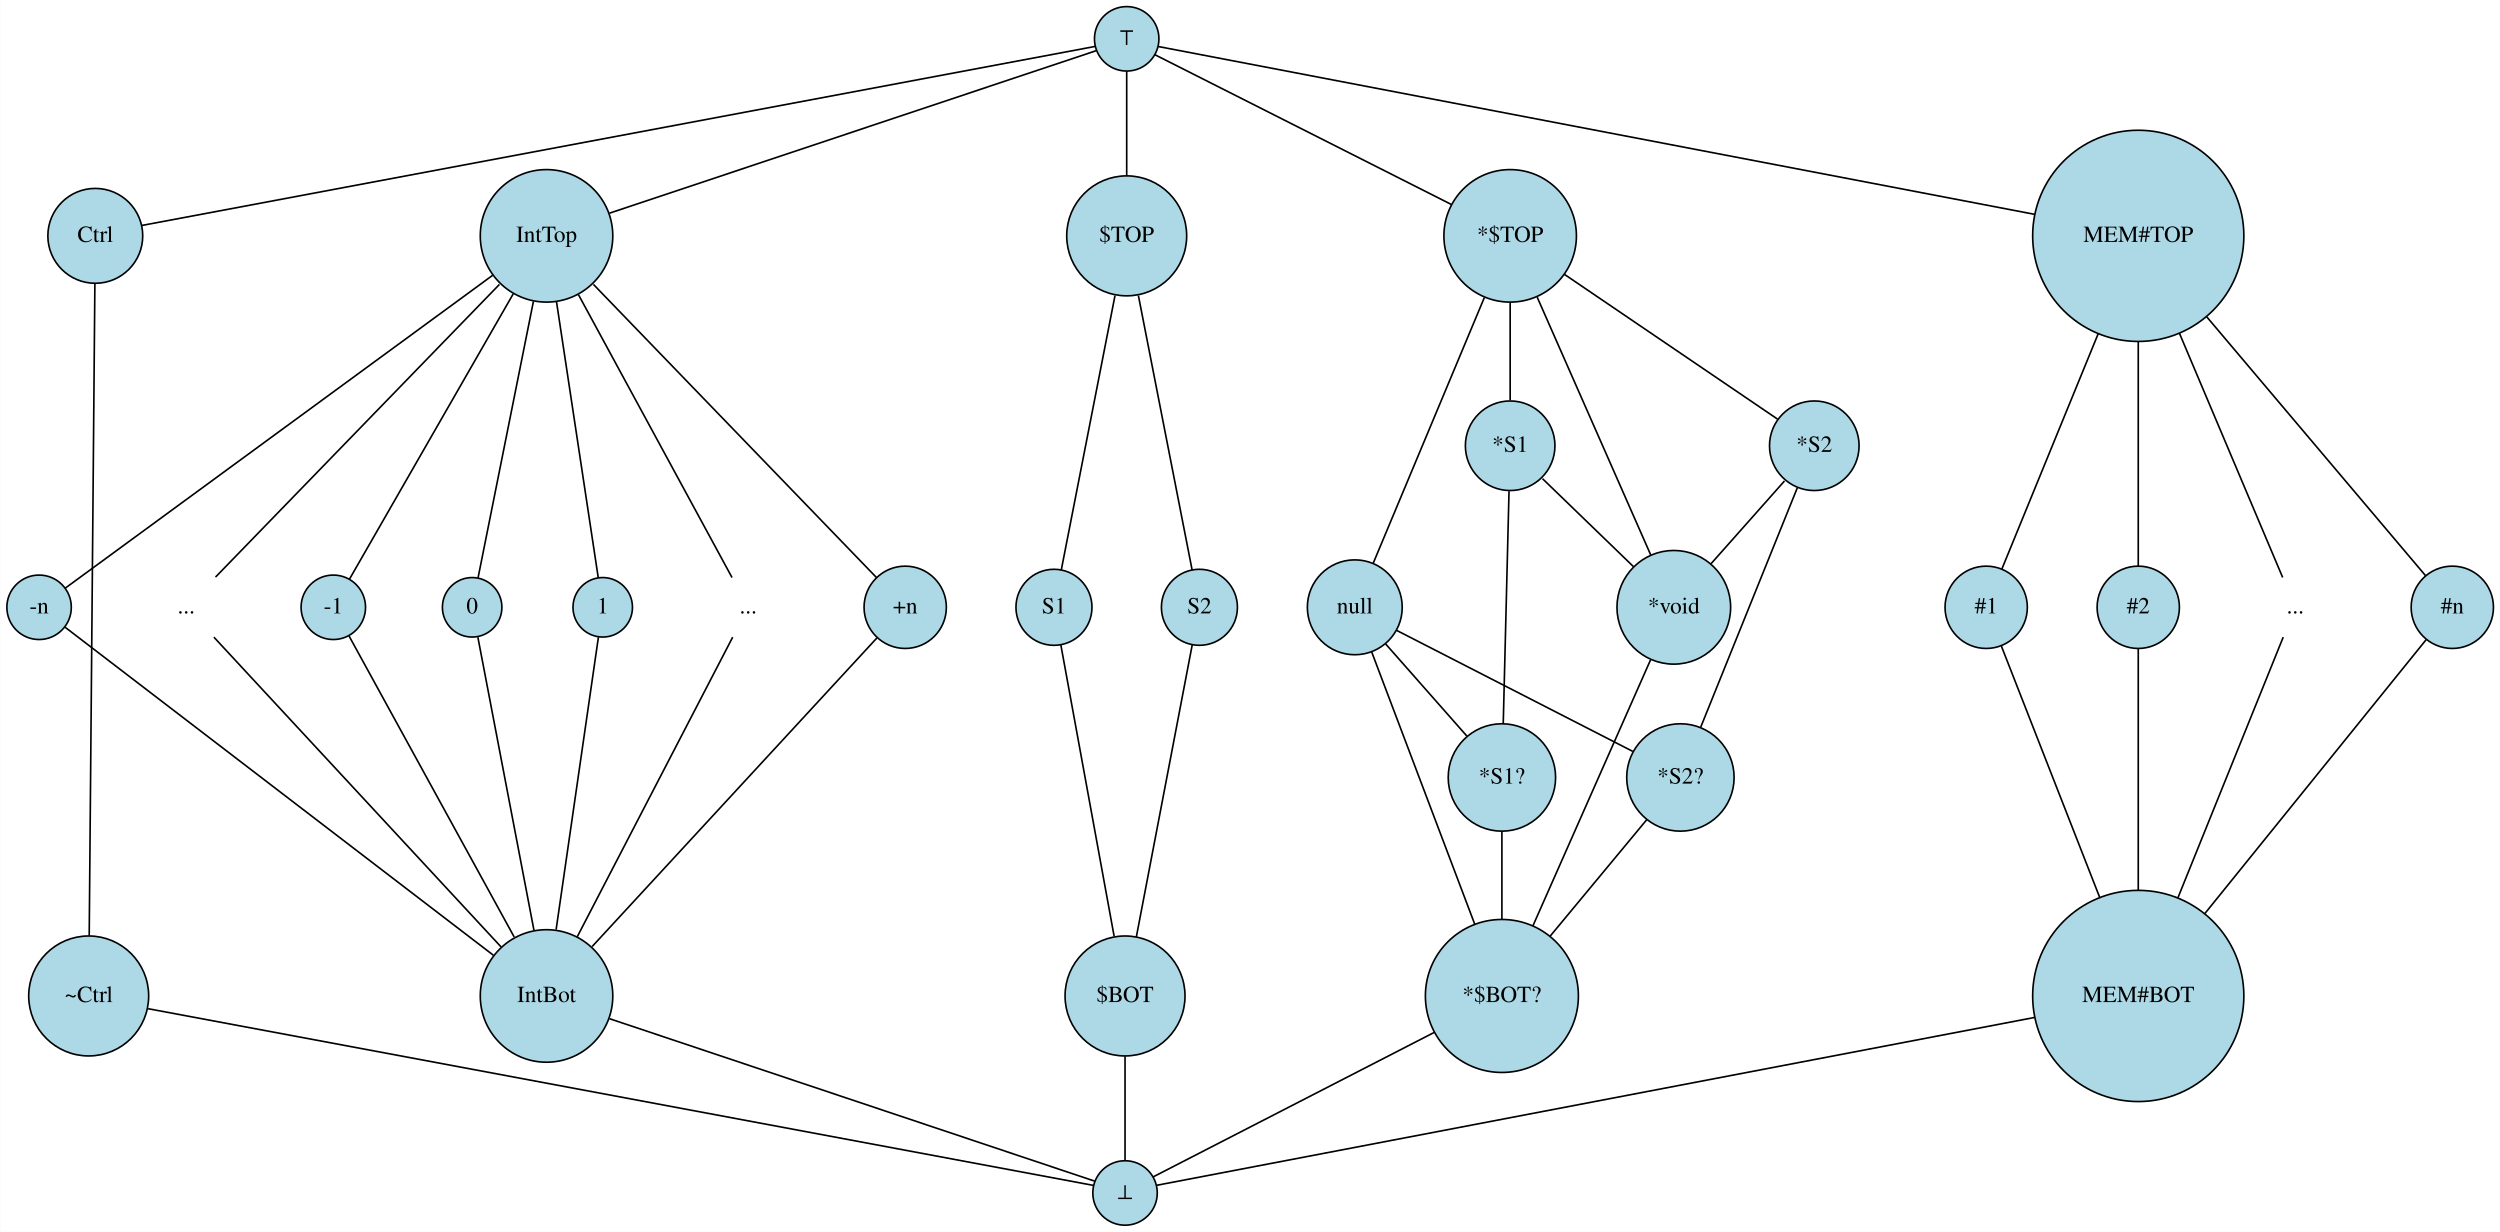
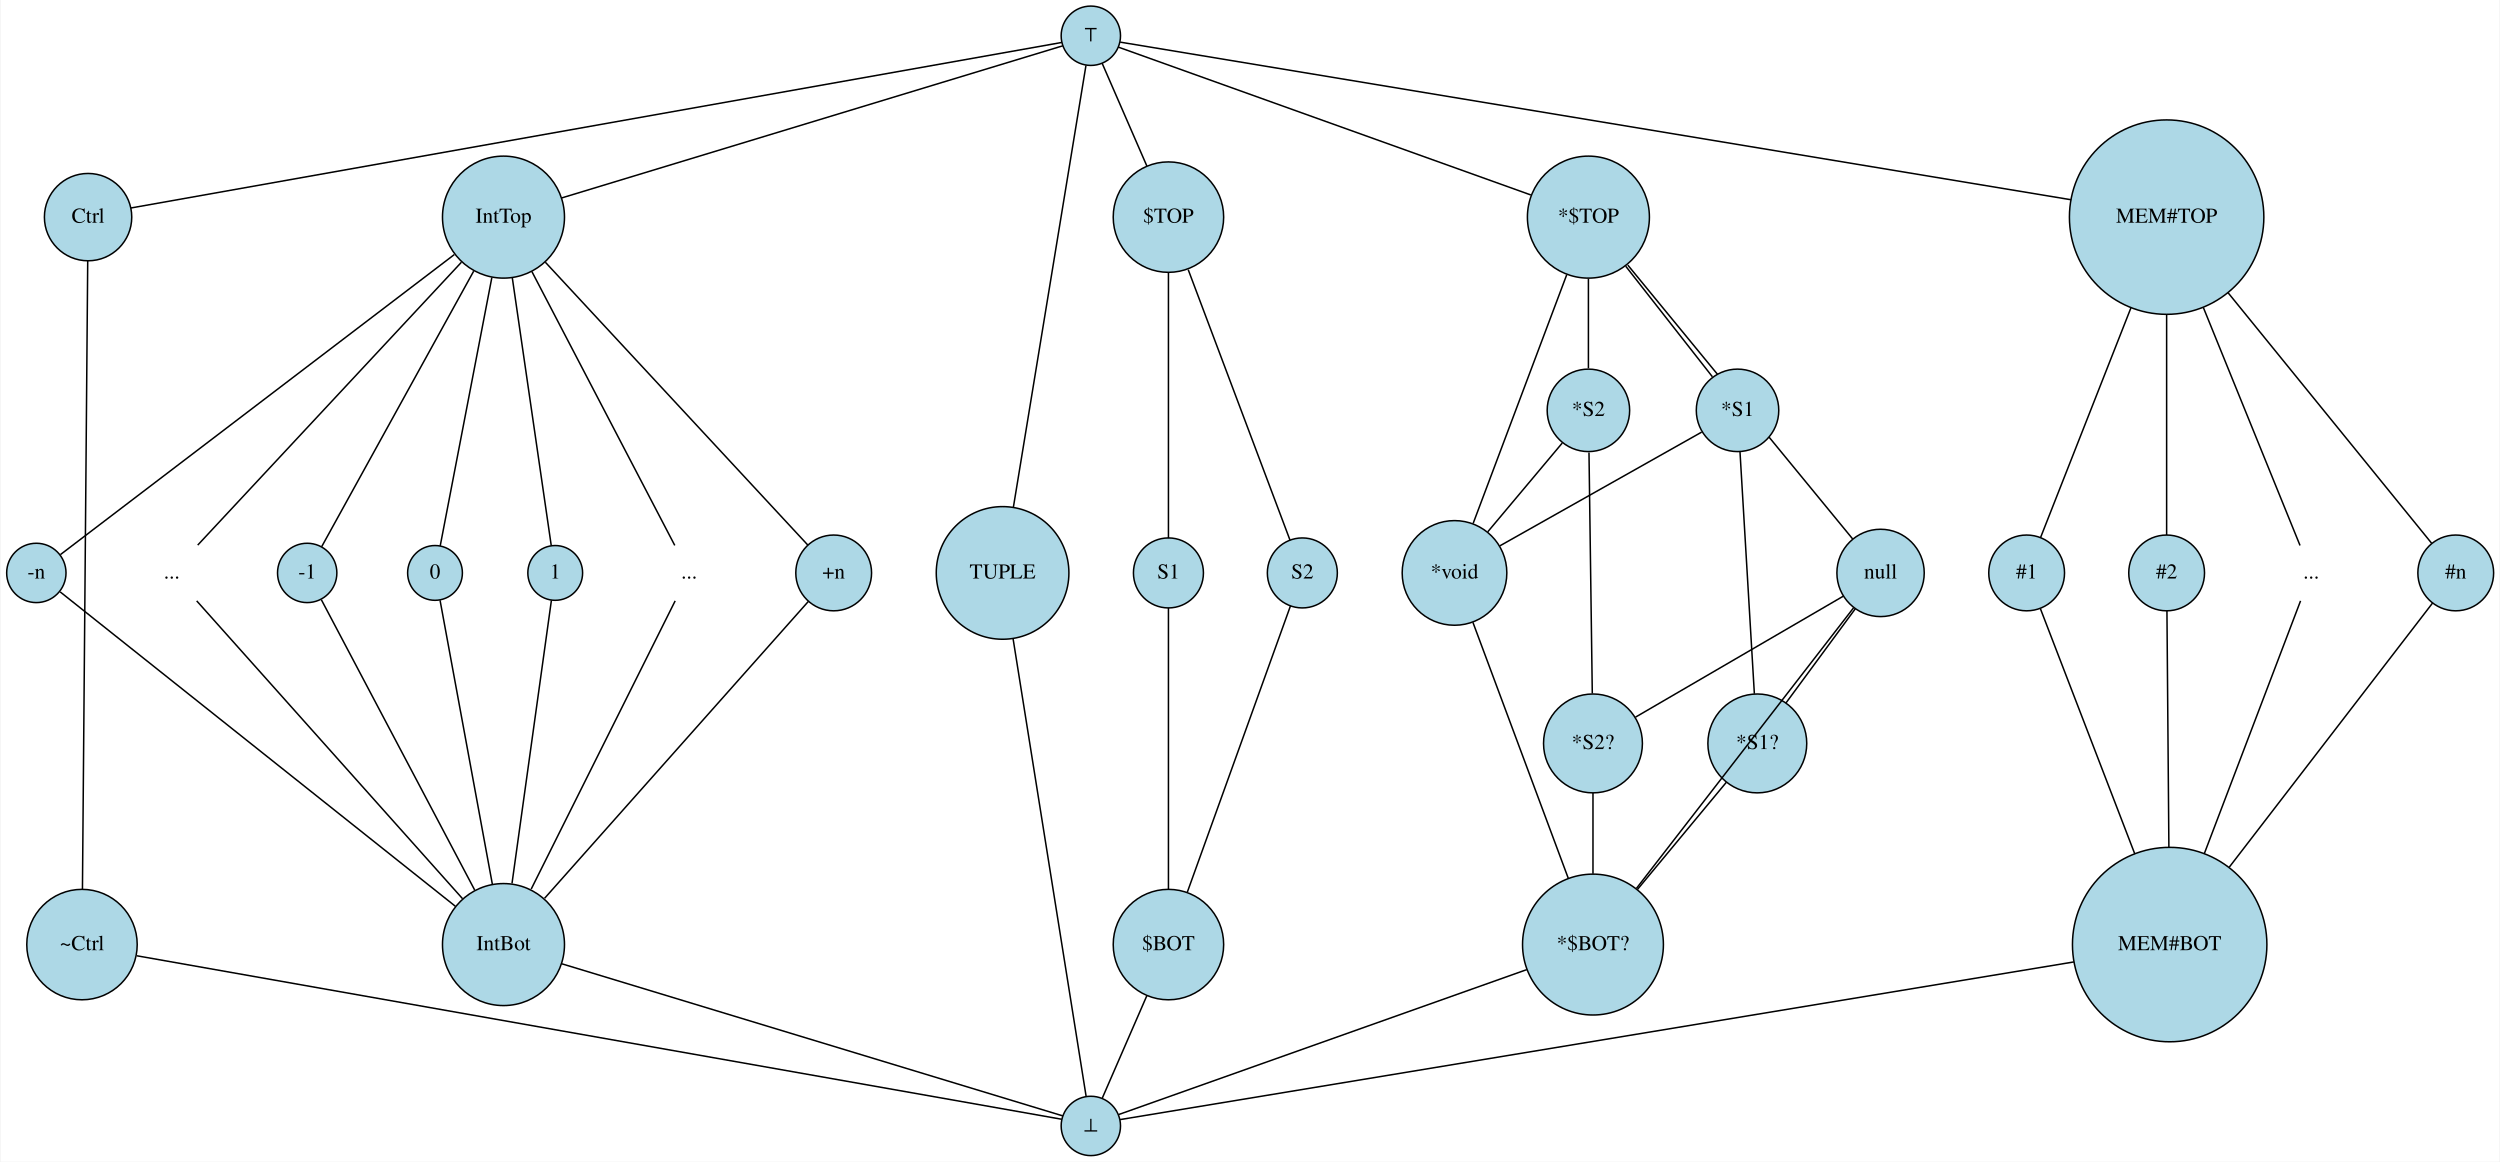
- <svg xmlns="http://www.w3.org/2000/svg" width="1512pt" height="745pt" viewBox="0.00 0.00 1512.20 745.25">
-   <g id="graph0" class="graph" transform="scale(1 1) rotate(0) translate(4 741.25)">
-     <polygon fill="white" stroke="transparent" points="-4,4 -4,-741.25 1508.2,-741.25 1508.2,4 -4,4" />
+ <svg xmlns="http://www.w3.org/2000/svg" width="1642pt" height="763pt" viewBox="0.00 0.00 1642.20 763.45">
+   <g id="graph0" class="graph" transform="scale(1 1) rotate(0) translate(4 759.45)">
+     <polygon fill="white" stroke="transparent" points="-4,4 -4,-759.45 1638.2,-759.45 1638.2,4 -4,4" />
    <g id="node1" class="node">
-       <ellipse fill="lightblue" stroke="black" cx="677.5" cy="-717.76" rx="19.5" ry="19.5" />
-       <text text-anchor="middle" x="677.5" y="-714.06" font-family="Times,serif" font-size="14.00">⊤</text>
+       <ellipse fill="lightblue" stroke="black" cx="712.5" cy="-735.95" rx="19.5" ry="19.5" />
+       <text text-anchor="middle" x="712.5" y="-732.25" font-family="Times,serif" font-size="14.00">⊤</text>
    </g>
    <g id="node3" class="node">
-       <ellipse fill="lightblue" stroke="black" cx="53.5" cy="-598.56" rx="28.7" ry="28.7" />
-       <text text-anchor="middle" x="53.5" y="-594.86" font-family="Times,serif" font-size="14.00">Ctrl</text>
+       <ellipse fill="lightblue" stroke="black" cx="53.5" cy="-616.76" rx="28.7" ry="28.7" />
+       <text text-anchor="middle" x="53.5" y="-613.06" font-family="Times,serif" font-size="14.00">Ctrl</text>
    </g>
    <g id="edge1" class="edge">
-       <path fill="none" stroke="black" d="M658.48,-713.18C568.82,-696.34 188.15,-624.85 81.42,-604.81" />
+       <path fill="none" stroke="black" d="M693.49,-731.57C600.42,-715.02 192.88,-642.55 81.64,-622.77" />
    </g>
    <g id="node5" class="node">
-       <ellipse fill="lightblue" stroke="black" cx="326.5" cy="-598.56" rx="40.09" ry="40.09" />
-       <text text-anchor="middle" x="326.5" y="-594.86" font-family="Times,serif" font-size="14.00">IntTop</text>
+       <ellipse fill="lightblue" stroke="black" cx="326.5" cy="-616.76" rx="40.09" ry="40.09" />
+       <text text-anchor="middle" x="326.5" y="-613.06" font-family="Times,serif" font-size="14.00">IntTop</text>
    </g>
    <g id="edge4" class="edge">
-       <path fill="none" stroke="black" d="M659.12,-710.62C604.04,-692.23 439.49,-637.29 364.5,-612.25" />
+       <path fill="none" stroke="black" d="M694.14,-729.38C634.66,-711.32 446.38,-654.16 364.81,-629.39" />
    </g>
    <g id="node14" class="node">
-       <ellipse fill="lightblue" stroke="black" cx="677.5" cy="-598.56" rx="36.29" ry="36.29" />
-       <text text-anchor="middle" x="677.5" y="-594.86" font-family="Times,serif" font-size="14.00">$TOP</text>
+       <ellipse fill="lightblue" stroke="black" cx="654.5" cy="-382.93" rx="43.59" ry="43.59" />
+       <text text-anchor="middle" x="654.5" y="-379.23" font-family="Times,serif" font-size="14.00">TUPLE</text>
    </g>
    <g id="edge26" class="edge">
-       <path fill="none" stroke="black" d="M677.5,-698.19C677.5,-681.28 677.5,-655.85 677.5,-635.05" />
-     </g>
-     <g id="node18" class="node">
-       <ellipse fill="lightblue" stroke="black" cx="909.5" cy="-598.56" rx="40.09" ry="40.09" />
-       <text text-anchor="middle" x="909.5" y="-594.86" font-family="Times,serif" font-size="14.00">*$TOP</text>
-     </g>
-     <g id="edge32" class="edge">
-       <path fill="none" stroke="black" d="M694.56,-708.14C732.23,-689.11 823.19,-643.16 873.88,-617.56" />
-     </g>
-     <g id="node26" class="node">
-       <ellipse fill="lightblue" stroke="black" cx="1289.5" cy="-598.56" rx="63.89" ry="63.89" />
-       <text text-anchor="middle" x="1289.5" y="-594.86" font-family="Times,serif" font-size="14.00">MEM#TOP</text>
-     </g>
-     <g id="edge48" class="edge">
-       <path fill="none" stroke="black" d="M696.49,-713.12C776.94,-697.71 1091.76,-637.43 1227.1,-611.51" />
+       <path fill="none" stroke="black" d="M709.3,-716.47C700.24,-661.33 674.25,-503.18 661.6,-426.14" />
+     </g>
+     <g id="node15" class="node">
+       <ellipse fill="lightblue" stroke="black" cx="763.5" cy="-616.76" rx="36.29" ry="36.29" />
+       <text text-anchor="middle" x="763.5" y="-613.06" font-family="Times,serif" font-size="14.00">$TOP</text>
+     </g>
+     <g id="edge28" class="edge">
+       <path fill="none" stroke="black" d="M719.91,-717.91C727.59,-700.26 739.78,-672.26 749.32,-650.34" />
+     </g>
+     <g id="node19" class="node">
+       <ellipse fill="lightblue" stroke="black" cx="1039.5" cy="-616.76" rx="40.09" ry="40.09" />
+       <text text-anchor="middle" x="1039.5" y="-613.06" font-family="Times,serif" font-size="14.00">*$TOP</text>
+     </g>
+     <g id="edge34" class="edge">
+       <path fill="none" stroke="black" d="M730.54,-728.49C782.16,-709.99 931.2,-656.58 1001.69,-631.31" />
+     </g>
+     <g id="node27" class="node">
+       <ellipse fill="lightblue" stroke="black" cx="1419.5" cy="-616.76" rx="63.89" ry="63.89" />
+       <text text-anchor="middle" x="1419.5" y="-613.06" font-family="Times,serif" font-size="14.00">MEM#TOP</text>
+     </g>
+     <g id="edge50" class="edge">
+       <path fill="none" stroke="black" d="M731.78,-731.76C822.02,-716.8 1204.7,-653.37 1356.8,-628.15" />
    </g>
    <g id="node2" class="node">
-       <ellipse fill="lightblue" stroke="black" cx="676.5" cy="-19.5" rx="19.5" ry="19.5" />
-       <text text-anchor="middle" x="676.5" y="-15.8" font-family="Times,serif" font-size="14.00">⊥</text>
+       <ellipse fill="lightblue" stroke="black" cx="712.5" cy="-19.5" rx="19.5" ry="19.5" />
+       <text text-anchor="middle" x="712.5" y="-15.8" font-family="Times,serif" font-size="14.00">⊥</text>
    </g>
    <g id="node4" class="node">
      <ellipse fill="lightblue" stroke="black" cx="49.5" cy="-138.69" rx="36.29" ry="36.29" />
      <text text-anchor="middle" x="49.5" y="-134.99" font-family="Times,serif" font-size="14.00">~Ctrl</text>
    </g>
    <g id="edge2" class="edge">
-       <path fill="none" stroke="black" d="M53.25,-569.8C52.55,-489.67 50.59,-264 49.82,-175.22" />
+       <path fill="none" stroke="black" d="M53.26,-587.93C52.56,-505.16 50.57,-266.88 49.8,-175.22" />
    </g>
    <g id="edge3" class="edge">
-       <path fill="none" stroke="black" d="M85.46,-130.97C202.43,-109.11 569.57,-40.49 657.46,-24.06" />
+       <path fill="none" stroke="black" d="M85.61,-131.31C207.62,-109.74 601.93,-40.04 693.42,-23.87" />
    </g>
    <g id="node7" class="node">
-       <ellipse fill="lightblue" stroke="black" cx="19.5" cy="-373.83" rx="19.5" ry="19.5" />
-       <text text-anchor="middle" x="19.5" y="-370.13" font-family="Times,serif" font-size="14.00">-n</text>
+       <ellipse fill="lightblue" stroke="black" cx="19.5" cy="-382.93" rx="19.5" ry="19.5" />
+       <text text-anchor="middle" x="19.5" y="-379.23" font-family="Times,serif" font-size="14.00">-n</text>
    </g>
    <g id="edge5" class="edge">
-       <path fill="none" stroke="black" d="M293.93,-574.72C228.5,-526.83 83.24,-420.49 35.23,-385.35" />
+       <path fill="none" stroke="black" d="M294.22,-592.18C228.95,-542.46 83.38,-431.58 35.27,-394.94" />
    </g>
    <g id="node8" class="node">
-       <text text-anchor="middle" x="108.5" y="-370.13" font-family="Times,serif" font-size="14.00">...</text>
+       <text text-anchor="middle" x="108.5" y="-379.23" font-family="Times,serif" font-size="14.00">...</text>
    </g>
    <g id="edge6" class="edge">
-       <path fill="none" stroke="black" d="M298,-569.18C252.29,-522.07 163.93,-430.97 126.23,-392.11" />
+       <path fill="none" stroke="black" d="M298.89,-587.15C253.17,-538.11 163.09,-441.48 125.55,-401.21" />
    </g>
    <g id="node9" class="node">
-       <ellipse fill="lightblue" stroke="black" cx="197.5" cy="-373.83" rx="19.5" ry="19.5" />
-       <text text-anchor="middle" x="197.5" y="-370.13" font-family="Times,serif" font-size="14.00">-1</text>
+       <ellipse fill="lightblue" stroke="black" cx="197.5" cy="-382.93" rx="19.5" ry="19.5" />
+       <text text-anchor="middle" x="197.5" y="-379.23" font-family="Times,serif" font-size="14.00">-1</text>
    </g>
    <g id="edge7" class="edge">
-       <path fill="none" stroke="black" d="M306.34,-563.45C278.21,-514.44 228.26,-427.43 207.25,-390.81" />
+       <path fill="none" stroke="black" d="M306.91,-581.25C278.78,-530.27 228.05,-438.3 207.02,-400.19" />
    </g>
    <g id="node10" class="node">
-       <ellipse fill="lightblue" stroke="black" cx="281.5" cy="-373.83" rx="18" ry="18" />
-       <text text-anchor="middle" x="281.5" y="-370.13" font-family="Times,serif" font-size="14.00">0</text>
+       <ellipse fill="lightblue" stroke="black" cx="281.5" cy="-382.93" rx="18" ry="18" />
+       <text text-anchor="middle" x="281.5" y="-379.23" font-family="Times,serif" font-size="14.00">0</text>
    </g>
    <g id="edge8" class="edge">
-       <path fill="none" stroke="black" d="M318.56,-558.9C308.69,-509.63 292.28,-427.68 285.08,-391.7" />
+       <path fill="none" stroke="black" d="M318.86,-577.09C308.96,-525.63 292.1,-438 284.91,-400.65" />
    </g>
    <g id="node11" class="node">
-       <ellipse fill="lightblue" stroke="black" cx="360.5" cy="-373.83" rx="18" ry="18" />
-       <text text-anchor="middle" x="360.5" y="-370.13" font-family="Times,serif" font-size="14.00">1</text>
+       <ellipse fill="lightblue" stroke="black" cx="360.5" cy="-382.93" rx="18" ry="18" />
+       <text text-anchor="middle" x="360.5" y="-379.23" font-family="Times,serif" font-size="14.00">1</text>
    </g>
    <g id="edge9" class="edge">
-       <path fill="none" stroke="black" d="M332.54,-558.64C340,-509.33 352.37,-427.55 357.8,-391.65" />
+       <path fill="none" stroke="black" d="M332.3,-576.83C339.78,-525.44 352.44,-438.31 357.89,-400.89" />
    </g>
    <g id="node12" class="node">
-       <text text-anchor="middle" x="448.5" y="-370.13" font-family="Times,serif" font-size="14.00">...</text>
+       <text text-anchor="middle" x="448.5" y="-379.23" font-family="Times,serif" font-size="14.00">...</text>
    </g>
    <g id="edge10" class="edge">
-       <path fill="none" stroke="black" d="M345.83,-562.95C372.23,-514.31 418.59,-428.91 438.72,-391.84" />
+       <path fill="none" stroke="black" d="M345.16,-580.99C371.59,-530.33 418.96,-439.55 439.06,-401.02" />
    </g>
    <g id="node13" class="node">
-       <ellipse fill="lightblue" stroke="black" cx="543.5" cy="-373.83" rx="24.9" ry="24.9" />
-       <text text-anchor="middle" x="543.5" y="-370.13" font-family="Times,serif" font-size="14.00">+n</text>
+       <ellipse fill="lightblue" stroke="black" cx="543.5" cy="-382.93" rx="24.9" ry="24.9" />
+       <text text-anchor="middle" x="543.5" y="-379.23" font-family="Times,serif" font-size="14.00">+n</text>
    </g>
    <g id="edge11" class="edge">
-       <path fill="none" stroke="black" d="M354.87,-569.18C400.48,-521.95 488.77,-430.51 526.13,-391.82" />
+       <path fill="none" stroke="black" d="M353.98,-587.15C399.49,-538.11 489.16,-441.48 526.53,-401.21" />
    </g>
    <g id="node6" class="node">
      <ellipse fill="lightblue" stroke="black" cx="326.5" cy="-138.69" rx="40.09" ry="40.09" />
      <text text-anchor="middle" x="326.5" y="-134.99" font-family="Times,serif" font-size="14.00">IntBot</text>
    </g>
    <g id="edge19" class="edge">
-       <path fill="none" stroke="black" d="M364.62,-124.93C439.56,-99.83 603.55,-44.92 658.3,-26.59" />
+       <path fill="none" stroke="black" d="M364.92,-126.03C446.54,-101.25 634.59,-44.15 694.09,-26.09" />
    </g>
    <g id="edge12" class="edge">
-       <path fill="none" stroke="black" d="M35.14,-361.84C83.16,-325.06 229.13,-213.27 294.38,-163.29" />
+       <path fill="none" stroke="black" d="M35.14,-370.48C83.29,-332.18 229.87,-215.56 294.88,-163.85" />
    </g>
    <g id="edge13" class="edge">
-       <path fill="none" stroke="black" d="M125.24,-355.77C162.63,-315.44 253.21,-217.74 299.01,-168.34" />
+       <path fill="none" stroke="black" d="M124.88,-364.57C162.21,-322.75 253.88,-220.05 299.63,-168.8" />
    </g>
    <g id="edge14" class="edge">
-       <path fill="none" stroke="black" d="M206.98,-356.54C227.99,-318.25 278.79,-225.65 306.93,-174.37" />
+       <path fill="none" stroke="black" d="M206.78,-365.36C227.8,-325.55 279.44,-227.78 307.54,-174.58" />
    </g>
    <g id="edge15" class="edge">
-       <path fill="none" stroke="black" d="M284.95,-355.77C292.18,-318.02 309.02,-230.01 318.9,-178.39" />
+       <path fill="none" stroke="black" d="M284.81,-364.97C292.01,-325.86 309.27,-232.2 319.17,-178.44" />
    </g>
    <g id="edge16" class="edge">
-       <path fill="none" stroke="black" d="M357.89,-355.77C352.44,-318.13 339.77,-230.51 332.3,-178.83" />
+       <path fill="none" stroke="black" d="M358,-364.97C352.57,-325.97 339.59,-232.73 332.1,-178.9" />
    </g>
    <g id="edge17" class="edge">
-       <path fill="none" stroke="black" d="M439.13,-355.77C419.04,-317.05 371.52,-225.46 345.07,-174.49" />
+       <path fill="none" stroke="black" d="M439.33,-364.57C419.27,-324.41 371.17,-228.12 344.71,-175.15" />
    </g>
    <g id="edge18" class="edge">
-       <path fill="none" stroke="black" d="M526.47,-355.38C489.1,-314.89 399.62,-217.93 354.11,-168.61" />
-     </g>
-     <g id="node15" class="node">
-       <ellipse fill="lightblue" stroke="black" cx="633.5" cy="-373.83" rx="23" ry="23" />
-       <text text-anchor="middle" x="633.5" y="-370.13" font-family="Times,serif" font-size="14.00">S1</text>
+       <path fill="none" stroke="black" d="M526.83,-364.17C489.51,-322.17 398.97,-220.25 353.49,-169.08" />
    </g>
    <g id="edge27" class="edge">
-       <path fill="none" stroke="black" d="M670.43,-562.46C661.25,-515.55 645.49,-435.09 637.88,-396.19" />
+       <path fill="none" stroke="black" d="M661.38,-339.81C674.01,-260.65 700.43,-95.1 709.43,-38.76" />
    </g>
    <g id="node16" class="node">
-       <ellipse fill="lightblue" stroke="black" cx="721.5" cy="-373.83" rx="23" ry="23" />
-       <text text-anchor="middle" x="721.5" y="-370.13" font-family="Times,serif" font-size="14.00">S2</text>
-     </g>
-     <g id="edge28" class="edge">
-       <path fill="none" stroke="black" d="M684.57,-562.46C693.75,-515.55 709.5,-435.09 717.12,-396.19" />
+       <ellipse fill="lightblue" stroke="black" cx="763.5" cy="-382.93" rx="23" ry="23" />
+       <text text-anchor="middle" x="763.5" y="-379.23" font-family="Times,serif" font-size="14.00">S1</text>
+     </g>
+     <g id="edge29" class="edge">
+       <path fill="none" stroke="black" d="M763.5,-580.22C763.5,-531.41 763.5,-446.38 763.5,-405.77" />
    </g>
    <g id="node17" class="node">
-       <ellipse fill="lightblue" stroke="black" cx="676.5" cy="-138.69" rx="36.29" ry="36.29" />
-       <text text-anchor="middle" x="676.5" y="-134.99" font-family="Times,serif" font-size="14.00">$BOT</text>
-     </g>
-     <g id="edge29" class="edge">
-       <path fill="none" stroke="black" d="M637.62,-351.28C645.08,-310.47 660.89,-224.05 669.88,-174.89" />
+       <ellipse fill="lightblue" stroke="black" cx="851.5" cy="-382.93" rx="23" ry="23" />
+       <text text-anchor="middle" x="851.5" y="-379.23" font-family="Times,serif" font-size="14.00">S2</text>
    </g>
    <g id="edge30" class="edge">
-       <path fill="none" stroke="black" d="M717.18,-351.28C709.35,-310.36 692.74,-223.57 683.35,-174.47" />
+       <path fill="none" stroke="black" d="M776.48,-582.26C794.94,-533.22 828.2,-444.83 843.46,-404.29" />
+     </g>
+     <g id="node18" class="node">
+       <ellipse fill="lightblue" stroke="black" cx="763.5" cy="-138.69" rx="36.29" ry="36.29" />
+       <text text-anchor="middle" x="763.5" y="-134.99" font-family="Times,serif" font-size="14.00">$BOT</text>
    </g>
    <g id="edge31" class="edge">
-       <path fill="none" stroke="black" d="M676.5,-102.21C676.5,-81.46 676.5,-56.11 676.5,-39.2" />
-     </g>
-     <g id="node19" class="node">
-       <ellipse fill="lightblue" stroke="black" cx="815.5" cy="-373.83" rx="28.7" ry="28.7" />
-       <text text-anchor="middle" x="815.5" y="-370.13" font-family="Times,serif" font-size="14.00">null</text>
+       <path fill="none" stroke="black" d="M763.5,-359.95C763.5,-317.44 763.5,-226.2 763.5,-175.16" />
+     </g>
+     <g id="edge32" class="edge">
+       <path fill="none" stroke="black" d="M843.69,-361.25C828.38,-318.76 794.31,-224.19 775.89,-173.08" />
+     </g>
+     <g id="edge33" class="edge">
+       <path fill="none" stroke="black" d="M749.29,-105.05C739.8,-83.24 727.7,-55.42 720.02,-37.78" />
+     </g>
+     <g id="node20" class="node">
+       <ellipse fill="lightblue" stroke="black" cx="1231.5" cy="-382.93" rx="28.7" ry="28.7" />
+       <text text-anchor="middle" x="1231.5" y="-379.23" font-family="Times,serif" font-size="14.00">null</text>
+     </g>
+     <g id="edge37" class="edge">
+       <path fill="none" stroke="black" d="M1065.39,-585.23C1104.8,-537.23 1178.86,-447.03 1213.18,-405.23" />
+     </g>
+     <g id="node21" class="node">
+       <ellipse fill="lightblue" stroke="black" cx="951.5" cy="-382.93" rx="34.39" ry="34.39" />
+       <text text-anchor="middle" x="951.5" y="-379.23" font-family="Times,serif" font-size="14.00">*void</text>
+     </g>
+     <g id="edge38" class="edge">
+       <path fill="none" stroke="black" d="M1025.26,-578.93C1008.19,-533.56 979.86,-458.28 963.73,-415.42" />
+     </g>
+     <g id="node22" class="node">
+       <ellipse fill="lightblue" stroke="black" cx="1137.5" cy="-489.77" rx="27.1" ry="27.1" />
+       <text text-anchor="middle" x="1137.5" y="-486.07" font-family="Times,serif" font-size="14.00">*S1</text>
    </g>
    <g id="edge35" class="edge">
-       <path fill="none" stroke="black" d="M893.87,-561.2C874.87,-515.77 843.27,-440.23 826.59,-400.36" />
-     </g>
-     <g id="node20" class="node">
-       <ellipse fill="lightblue" stroke="black" cx="1008.5" cy="-373.83" rx="34.39" ry="34.39" />
-       <text text-anchor="middle" x="1008.5" y="-370.13" font-family="Times,serif" font-size="14.00">*void</text>
+       <path fill="none" stroke="black" d="M1063.98,-584.54C1081.78,-561.84 1105.4,-531.71 1121,-511.81" />
+     </g>
+     <g id="node23" class="node">
+       <ellipse fill="lightblue" stroke="black" cx="1039.5" cy="-489.77" rx="27.1" ry="27.1" />
+       <text text-anchor="middle" x="1039.5" y="-486.07" font-family="Times,serif" font-size="14.00">*S2</text>
    </g>
    <g id="edge36" class="edge">
-       <path fill="none" stroke="black" d="M925.85,-561.45C945.01,-517.94 976.45,-446.57 994.53,-405.54" />
-     </g>
-     <g id="node21" class="node">
-       <ellipse fill="lightblue" stroke="black" cx="909.5" cy="-471.57" rx="27.1" ry="27.1" />
-       <text text-anchor="middle" x="909.5" y="-467.87" font-family="Times,serif" font-size="14.00">*S1</text>
-     </g>
-     <g id="edge33" class="edge">
-       <path fill="none" stroke="black" d="M909.5,-558.01C909.5,-538.85 909.5,-516.34 909.5,-499.23" />
-     </g>
-     <g id="node22" class="node">
-       <ellipse fill="lightblue" stroke="black" cx="1093.5" cy="-471.57" rx="27.1" ry="27.1" />
-       <text text-anchor="middle" x="1093.5" y="-467.87" font-family="Times,serif" font-size="14.00">*S2</text>
-     </g>
-     <g id="edge34" class="edge">
-       <path fill="none" stroke="black" d="M942.39,-575.22C979.61,-549.94 1039.19,-509.46 1071.29,-487.66" />
-     </g>
-     <g id="node23" class="node">
-       <ellipse fill="lightblue" stroke="black" cx="904.5" cy="-270.88" rx="32.49" ry="32.49" />
-       <text text-anchor="middle" x="904.5" y="-267.18" font-family="Times,serif" font-size="14.00">*S1?</text>
-     </g>
-     <g id="edge38" class="edge">
-       <path fill="none" stroke="black" d="M833.94,-351.91C848.3,-335.63 868.24,-313 883.27,-295.96" />
+       <path fill="none" stroke="black" d="M1039.5,-576.21C1039.5,-557.05 1039.5,-534.53 1039.5,-517.43" />
    </g>
    <g id="node24" class="node">
-       <ellipse fill="lightblue" stroke="black" cx="1012.5" cy="-270.88" rx="32.49" ry="32.49" />
-       <text text-anchor="middle" x="1012.5" y="-267.18" font-family="Times,serif" font-size="14.00">*S2?</text>
+       <ellipse fill="lightblue" stroke="black" cx="1150.5" cy="-270.88" rx="32.49" ry="32.49" />
+       <text text-anchor="middle" x="1150.5" y="-267.18" font-family="Times,serif" font-size="14.00">*S1?</text>
+     </g>
+     <g id="edge40" class="edge">
+       <path fill="none" stroke="black" d="M1214.91,-359.39C1201.67,-341.41 1183.13,-316.21 1169.33,-297.47" />
+     </g>
+     <g id="node25" class="node">
+       <ellipse fill="lightblue" stroke="black" cx="1042.5" cy="-270.88" rx="32.49" ry="32.49" />
+       <text text-anchor="middle" x="1042.5" y="-267.18" font-family="Times,serif" font-size="14.00">*S2?</text>
+     </g>
+     <g id="edge41" class="edge">
+       <path fill="none" stroke="black" d="M1207.18,-367.76C1172.08,-347.33 1107.41,-309.67 1070.41,-288.13" />
+     </g>
+     <g id="node26" class="node">
+       <ellipse fill="lightblue" stroke="black" cx="1042.5" cy="-138.69" rx="46.29" ry="46.29" />
+       <text text-anchor="middle" x="1042.5" y="-134.99" font-family="Times,serif" font-size="14.00">*$BOT?</text>
    </g>
    <g id="edge39" class="edge">
-       <path fill="none" stroke="black" d="M840.85,-359.84C877.53,-341.04 945.23,-306.35 983.73,-286.62" />
-     </g>
-     <g id="node25" class="node">
-       <ellipse fill="lightblue" stroke="black" cx="904.5" cy="-138.69" rx="46.29" ry="46.29" />
-       <text text-anchor="middle" x="904.5" y="-134.99" font-family="Times,serif" font-size="14.00">*$BOT?</text>
-     </g>
-     <g id="edge37" class="edge">
-       <path fill="none" stroke="black" d="M825.71,-346.85C840.96,-306.56 869.84,-230.25 888.08,-182.07" />
+       <path fill="none" stroke="black" d="M1213.72,-359.95C1180.91,-317.56 1110.61,-226.71 1071.05,-175.59" />
+     </g>
+     <g id="edge46" class="edge">
+       <path fill="none" stroke="black" d="M963.58,-350.49C979.73,-307.15 1008.39,-230.23 1026.37,-181.97" />
+     </g>
+     <g id="edge43" class="edge">
+       <path fill="none" stroke="black" d="M1113.94,-475.49C1080.22,-456.48 1018.18,-421.52 981.31,-400.73" />
+     </g>
+     <g id="edge42" class="edge">
+       <path fill="none" stroke="black" d="M1139.12,-462.49C1141.51,-422.15 1145.99,-346.71 1148.56,-303.5" />
+     </g>
+     <g id="edge45" class="edge">
+       <path fill="none" stroke="black" d="M1022.32,-468.31C1008.32,-451.62 988.45,-427.95 973.32,-409.92" />
    </g>
    <g id="edge44" class="edge">
-       <path fill="none" stroke="black" d="M994.47,-342.11C976.06,-300.5 943.7,-227.32 923.22,-181.01" />
-     </g>
-     <g id="edge41" class="edge">
-       <path fill="none" stroke="black" d="M929.06,-451.65C944.84,-436.4 967.12,-414.85 984.07,-398.46" />
-     </g>
-     <g id="edge40" class="edge">
-       <path fill="none" stroke="black" d="M908.81,-444.09C907.9,-407.48 906.29,-342.81 905.32,-303.69" />
-     </g>
-     <g id="edge43" class="edge">
-       <path fill="none" stroke="black" d="M1075.47,-450.27C1062.51,-435.66 1044.94,-415.87 1031.05,-400.22" />
-     </g>
-     <g id="edge42" class="edge">
-       <path fill="none" stroke="black" d="M1083.24,-446.15C1068.34,-409.24 1040.75,-340.89 1024.79,-301.33" />
-     </g>
-     <g id="edge45" class="edge">
-       <path fill="none" stroke="black" d="M904.5,-238.37C904.5,-222.41 904.5,-202.75 904.5,-185.19" />
-     </g>
-     <g id="edge46" class="edge">
-       <path fill="none" stroke="black" d="M992.18,-245.39C975.69,-225.51 952.2,-197.2 933.69,-174.88" />
+       <path fill="none" stroke="black" d="M1039.88,-462.05C1040.43,-421.67 1041.46,-346.81 1042.05,-303.72" />
    </g>
    <g id="edge47" class="edge">
-       <path fill="none" stroke="black" d="M863.74,-116.74C813.14,-90.73 729.17,-47.57 693.44,-29.2" />
-     </g>
-     <g id="node27" class="node">
-       <ellipse fill="lightblue" stroke="black" cx="1197.5" cy="-373.83" rx="24.9" ry="24.9" />
-       <text text-anchor="middle" x="1197.5" y="-370.13" font-family="Times,serif" font-size="14.00">#1</text>
+       <path fill="none" stroke="black" d="M1130.18,-245.39C1113.69,-225.51 1090.2,-197.2 1071.69,-174.88" />
+     </g>
+     <g id="edge48" class="edge">
+       <path fill="none" stroke="black" d="M1042.5,-238.37C1042.5,-222.41 1042.5,-202.75 1042.5,-185.19" />
    </g>
    <g id="edge49" class="edge">
-       <path fill="none" stroke="black" d="M1265.33,-539.52C1246.21,-492.83 1220.56,-430.15 1206.93,-396.86" />
+       <path fill="none" stroke="black" d="M999.02,-122.25C926.03,-96.33 781.88,-45.14 730.89,-27.03" />
    </g>
    <g id="node28" class="node">
-       <ellipse fill="lightblue" stroke="black" cx="1289.5" cy="-373.83" rx="24.9" ry="24.9" />
-       <text text-anchor="middle" x="1289.5" y="-370.13" font-family="Times,serif" font-size="14.00">#2</text>
-     </g>
-     <g id="edge50" class="edge">
-       <path fill="none" stroke="black" d="M1289.5,-534.76C1289.5,-489.47 1289.5,-431.15 1289.5,-398.6" />
+       <ellipse fill="lightblue" stroke="black" cx="1327.5" cy="-382.93" rx="24.9" ry="24.9" />
+       <text text-anchor="middle" x="1327.5" y="-379.23" font-family="Times,serif" font-size="14.00">#1</text>
+     </g>
+     <g id="edge51" class="edge">
+       <path fill="none" stroke="black" d="M1396.16,-557.45C1376.84,-508.34 1350.4,-441.14 1336.65,-406.19" />
    </g>
    <g id="node29" class="node">
-       <text text-anchor="middle" x="1384.5" y="-370.13" font-family="Times,serif" font-size="14.00">...</text>
-     </g>
-     <g id="edge51" class="edge">
-       <path fill="none" stroke="black" d="M1314.33,-539.81C1335.12,-490.65 1363.46,-423.61 1376.87,-391.88" />
+       <ellipse fill="lightblue" stroke="black" cx="1419.5" cy="-382.93" rx="24.9" ry="24.9" />
+       <text text-anchor="middle" x="1419.5" y="-379.23" font-family="Times,serif" font-size="14.00">#2</text>
+     </g>
+     <g id="edge52" class="edge">
+       <path fill="none" stroke="black" d="M1419.5,-552.86C1419.5,-505 1419.5,-442.08 1419.5,-407.81" />
    </g>
    <g id="node30" class="node">
-       <ellipse fill="lightblue" stroke="black" cx="1479.5" cy="-373.83" rx="24.9" ry="24.9" />
-       <text text-anchor="middle" x="1479.5" y="-370.13" font-family="Times,serif" font-size="14.00">#n</text>
-     </g>
-     <g id="edge52" class="edge">
-       <path fill="none" stroke="black" d="M1330.73,-549.8C1372.31,-500.61 1434.39,-427.19 1463.43,-392.83" />
+       <text text-anchor="middle" x="1514.5" y="-379.23" font-family="Times,serif" font-size="14.00">...</text>
+     </g>
+     <g id="edge53" class="edge">
+       <path fill="none" stroke="black" d="M1443.59,-557.45C1464.59,-505.77 1493.73,-434.05 1507.17,-400.97" />
    </g>
    <g id="node31" class="node">
-       <ellipse fill="lightblue" stroke="black" cx="1289.5" cy="-138.69" rx="63.89" ry="63.89" />
-       <text text-anchor="middle" x="1289.5" y="-134.99" font-family="Times,serif" font-size="14.00">MEM#BOT</text>
-     </g>
-     <g id="edge53" class="edge">
-       <path fill="none" stroke="black" d="M1206.66,-350.42C1220.43,-315.22 1246.91,-247.53 1266.24,-198.13" />
+       <ellipse fill="lightblue" stroke="black" cx="1609.5" cy="-382.93" rx="24.9" ry="24.9" />
+       <text text-anchor="middle" x="1609.5" y="-379.23" font-family="Times,serif" font-size="14.00">#n</text>
    </g>
    <g id="edge54" class="edge">
-       <path fill="none" stroke="black" d="M1289.5,-349.11C1289.5,-314.68 1289.5,-251.08 1289.5,-202.78" />
+       <path fill="none" stroke="black" d="M1459.79,-567.17C1501.51,-515.82 1564.59,-438.2 1593.72,-402.34" />
+     </g>
+     <g id="node32" class="node">
+       <ellipse fill="lightblue" stroke="black" cx="1421.5" cy="-138.69" rx="63.89" ry="63.89" />
+       <text text-anchor="middle" x="1421.5" y="-134.99" font-family="Times,serif" font-size="14.00">MEM#BOT</text>
    </g>
    <g id="edge55" class="edge">
-       <path fill="none" stroke="black" d="M1377.2,-355.77C1363.73,-322.43 1334.42,-249.88 1313.39,-197.83" />
+       <path fill="none" stroke="black" d="M1336.51,-359.51C1350.69,-322.67 1378.64,-250.06 1398.61,-198.16" />
    </g>
    <g id="edge56" class="edge">
-       <path fill="none" stroke="black" d="M1463.95,-354.58C1434.88,-318.61 1371.46,-240.12 1329.63,-188.36" />
+       <path fill="none" stroke="black" d="M1419.7,-358.16C1420,-321.96 1420.56,-253.37 1420.98,-202.47" />
    </g>
    <g id="edge57" class="edge">
-       <path fill="none" stroke="black" d="M1227.06,-125.75C1091.6,-99.86 776.38,-39.59 695.62,-24.15" />
+       <path fill="none" stroke="black" d="M1507.51,-364.57C1494.24,-329.73 1464.9,-252.67 1444.19,-198.28" />
+     </g>
+     <g id="edge58" class="edge">
+       <path fill="none" stroke="black" d="M1594.43,-363.35C1565.68,-326 1502.15,-243.47 1460.62,-189.51" />
+     </g>
+     <g id="edge59" class="edge">
+       <path fill="none" stroke="black" d="M1358.58,-127.29C1205.9,-102.05 821.71,-38.55 731.62,-23.66" />
    </g>
  </g>
</svg>
